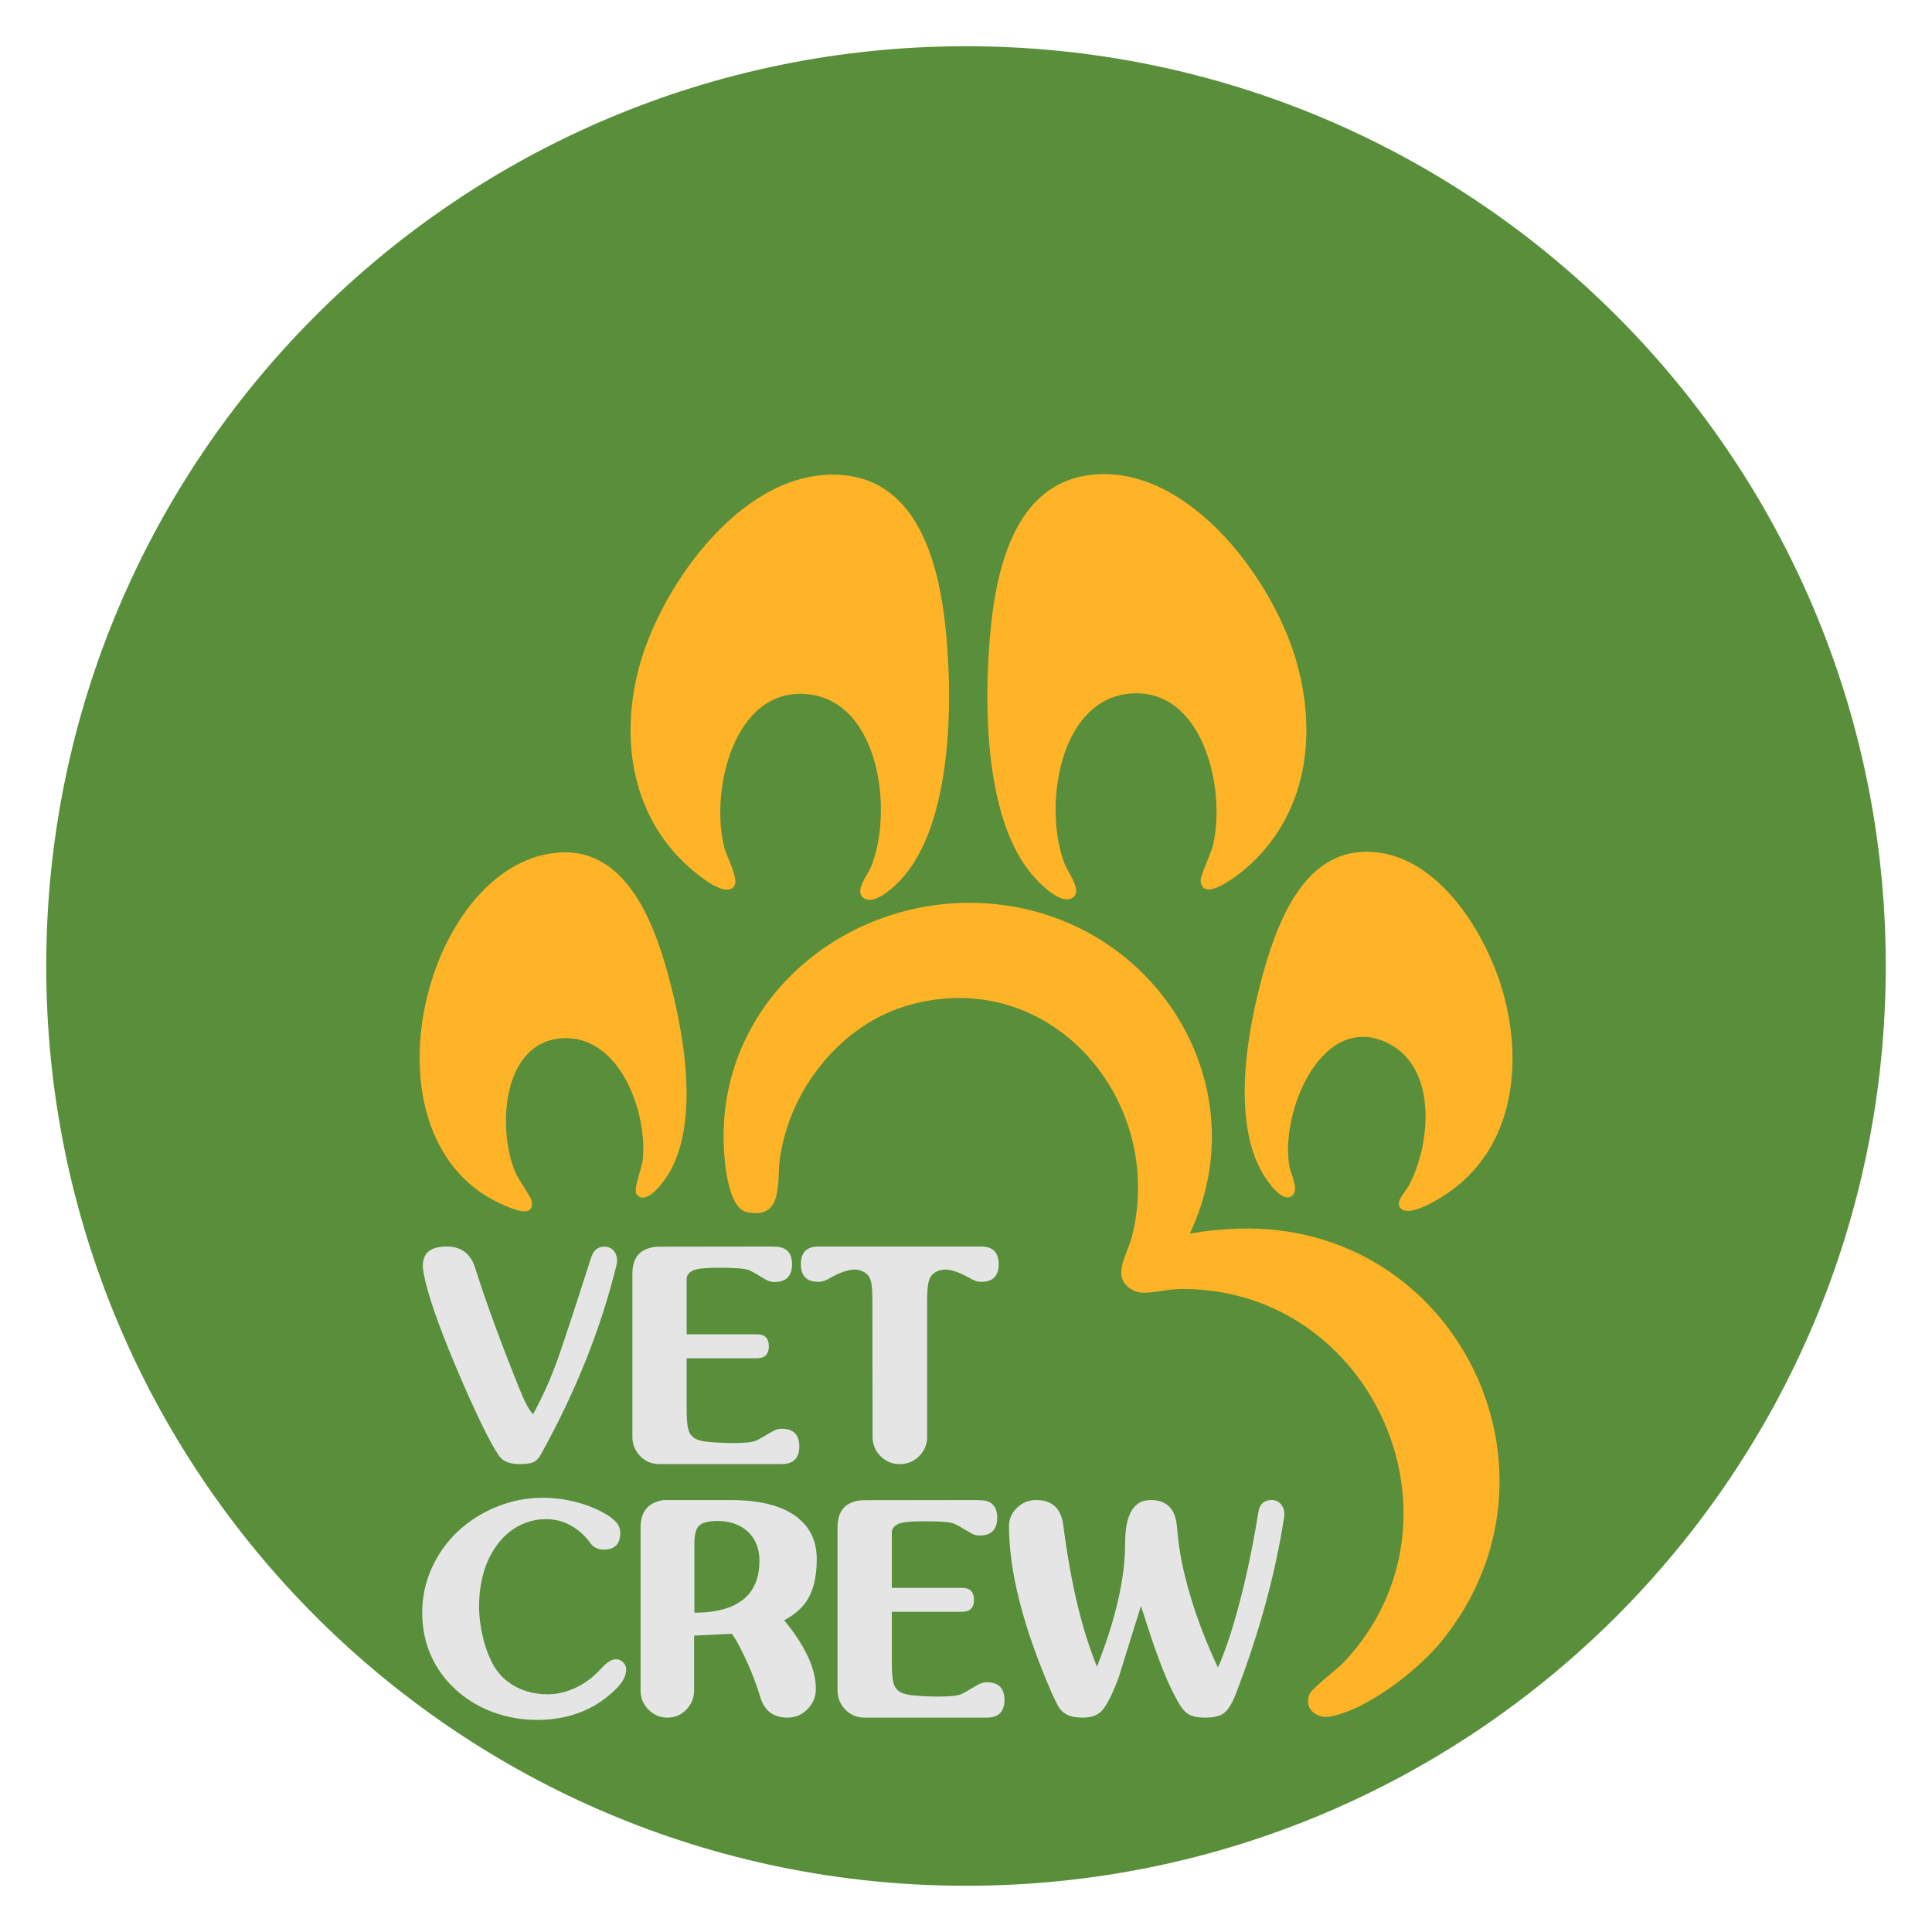
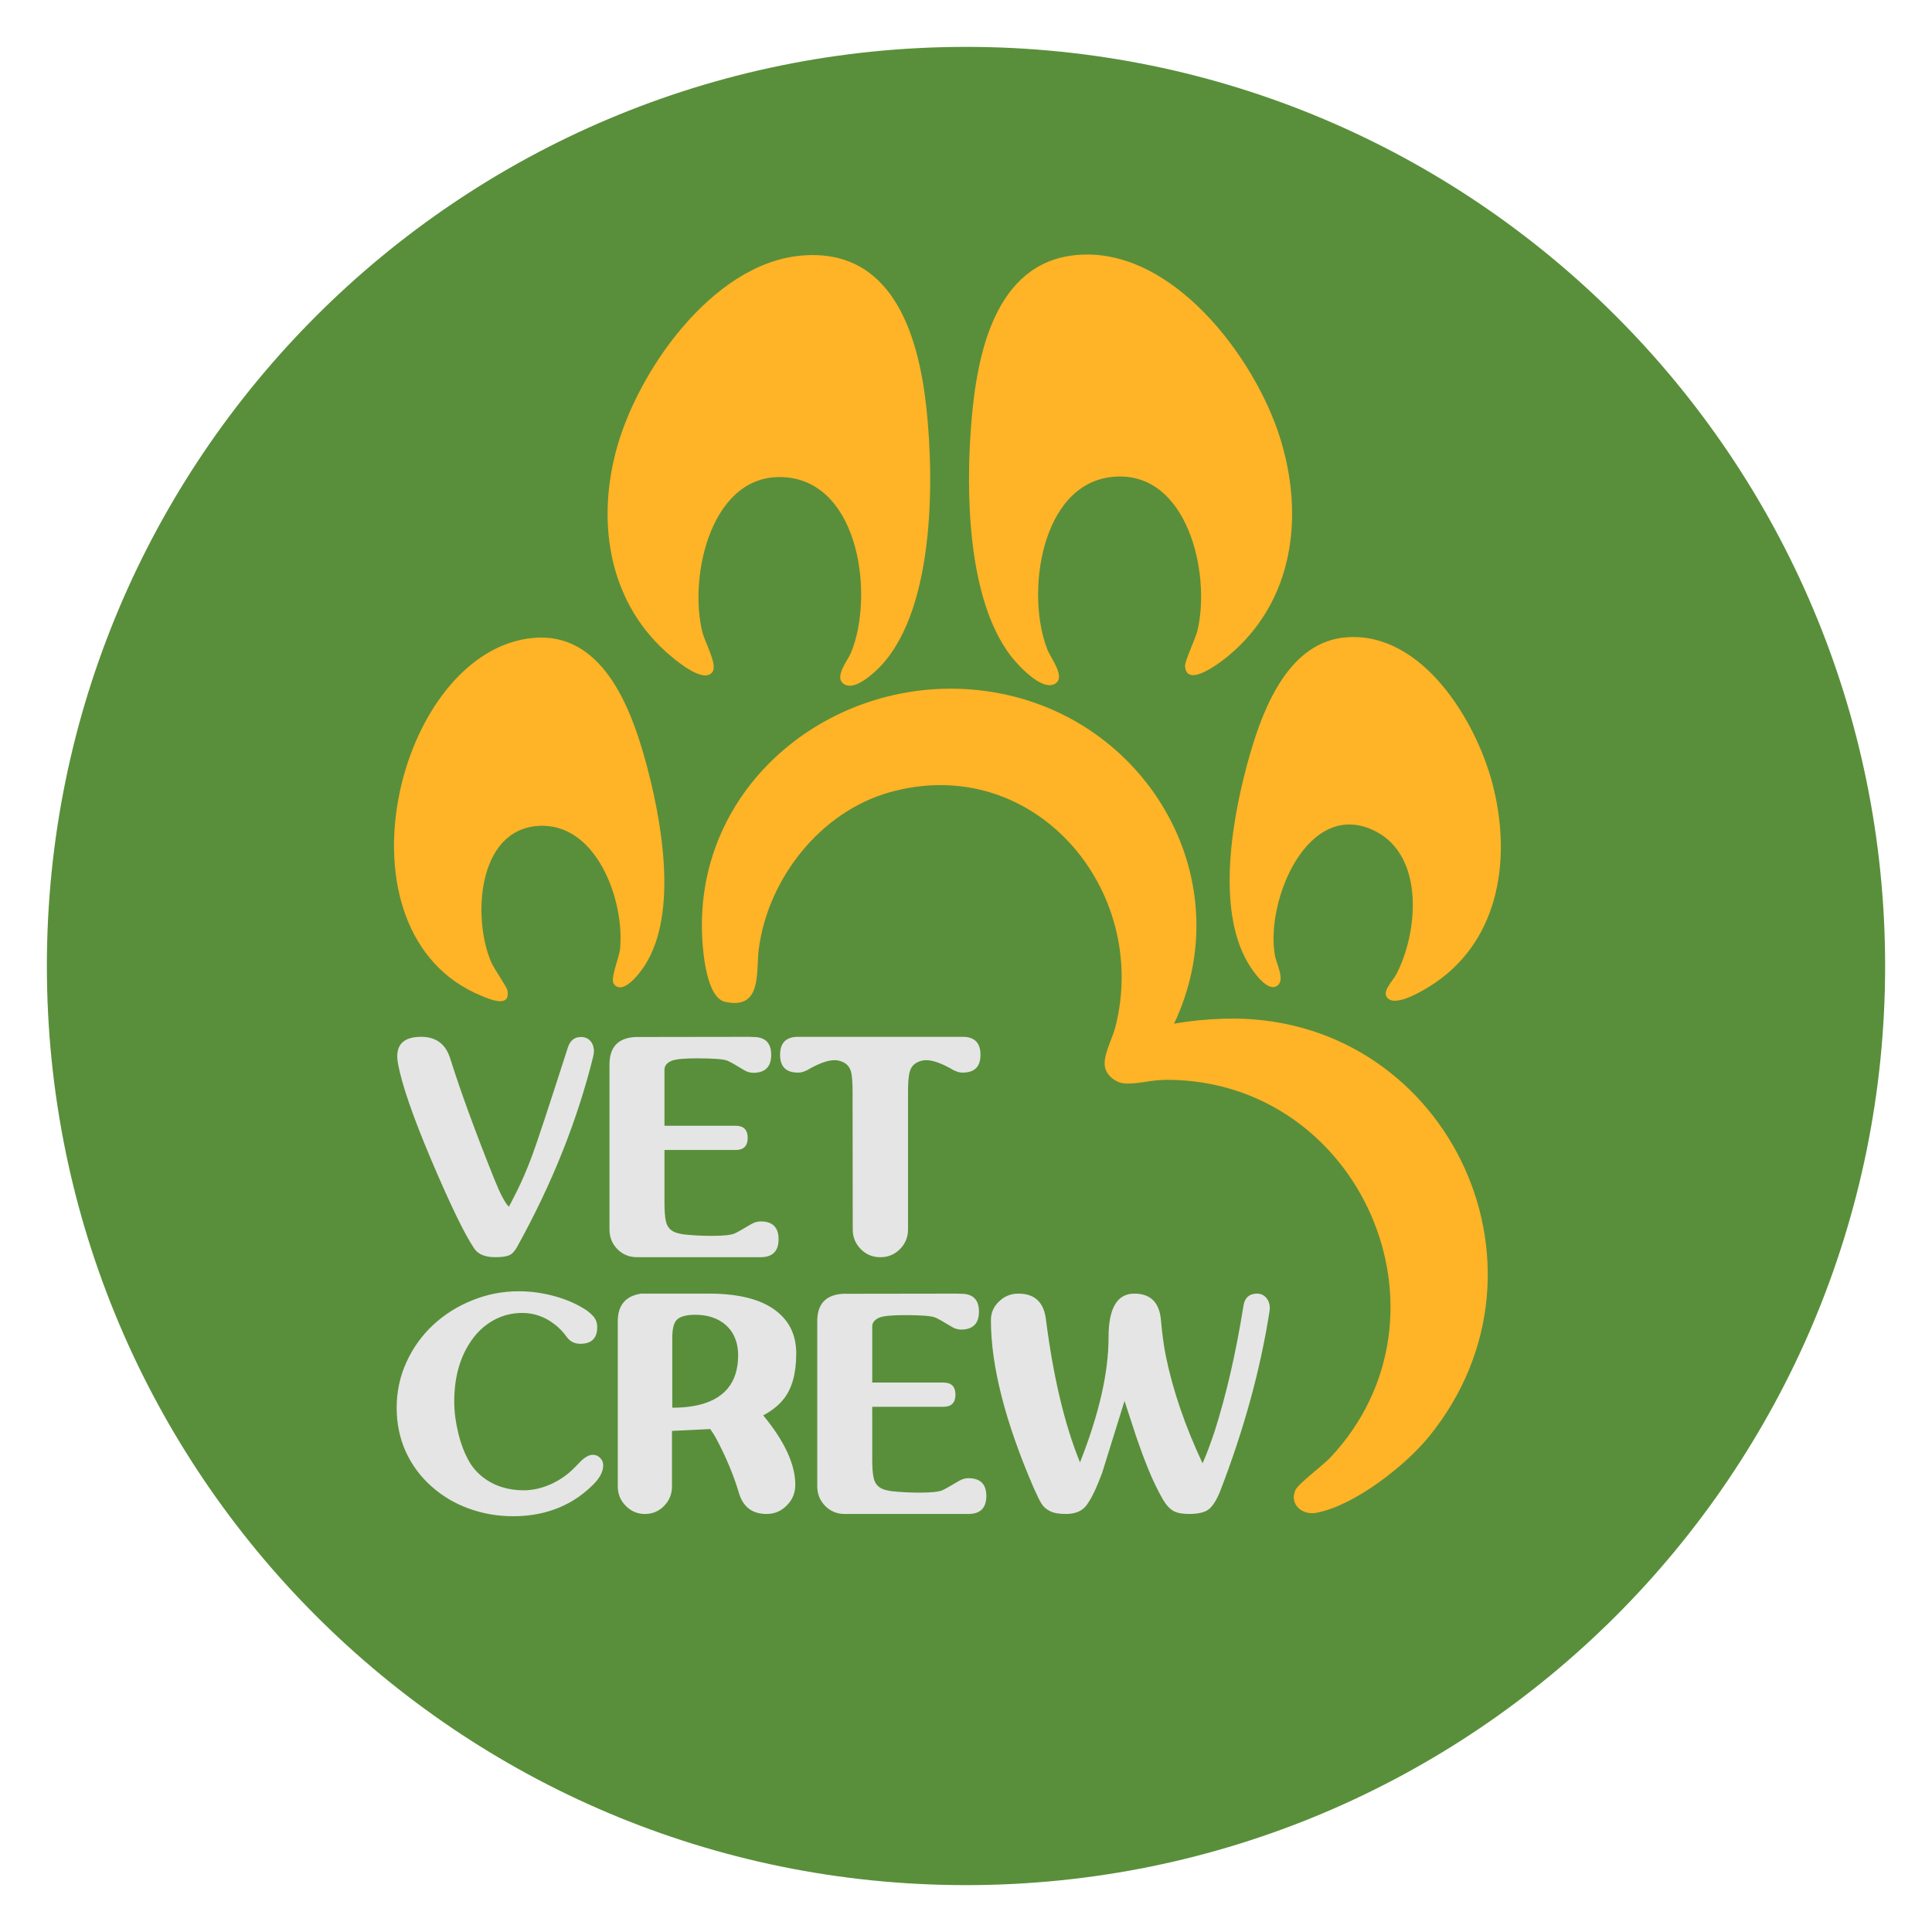
- <svg xmlns="http://www.w3.org/2000/svg" id="vet-crew-logo-circle" viewBox="0 0 4096 4096" width="4096" height="4096">
-   <circle id="bg-circle" cx="2048" cy="2048" r="1950" fill="#598F3A" />
-   <g id="logo-content" transform="translate(-30, 355)">
+ <svg xmlns="http://www.w3.org/2000/svg" id="vet-crew-logo-circle" viewBox="0 0 970.62 970.62" width="970.62" height="970.62">
+   <circle id="bg-circle" cx="485.31" cy="485.31" r="461.76" fill="#598F3A" />
+   <g id="logo-content" transform="translate(0, 55)">
    <g id="paw" fill="#FFB327">
-       <path id="paw-toe-left" d="M1212.1,1452.64c140.85-12.2,201.07,140,232.16,250.99,34.2,122.03,72.45,322.22.36,434.65-10.26,16.02-46.41,64.23-65,38.39-7.59-10.53,11.43-55.49,13.16-72.81,10.13-100.67-49.02-265.71-171.42-257.63-127.76,8.44-137.67,193.91-98.26,285.27,6.29,14.5,32.82,51.67,34.12,59.61,6.08,36.29-35.64,18.54-53.21,11.4-323.987-131.49-178.226-725.05,108.02-749.87h0.07Z" />
-       <path id="paw-toe-center-left" d="M1769.99,652.559c191.12-18.139,246.83,161.943,263.87,316.3s18.47,438.213-105.67,552.893c-14.29,13.22-46.19,40.03-65.89,28.04-22.95-13.95,6.71-48.57,14-66.13,48.29-116.41,19.13-353-135.4-367.02-156.11-14.17-205.62,205.95-175.45,324.75,5.05,19.95,31.25,66.63,21.36,81.88-16.96,26.08-71.88-19.3-87.83-32.67-126.66-106.23-155.61-271.57-115.12-427.08,43.31-166.565,201.15-393.257,386.13-410.817v-0.144Z" />
-       <path id="paw-toe-center-right" d="M2345.94,651.406c200.28-20.452,376.13,213.411,428.96,383.894,50.52,163.04,28.12,340.39-107.62,454.14-14.67,12.28-88.61,70.68-91.72,22.4-0.72-10.91,21.62-56.58,25.88-74.29,28.69-118.67-20.6-336.2-176.43-322.03-152.28,13.8-183.58,246.36-137.46,361.99,7.51,18.87,38.66,57.46,15.9,71.19-27.32,16.55-78.28-39.17-93.6-59.41-90.42-119.6-93.38-342.84-81.75-486.87s49.73-333.814,217.7-350.942Z" />
-       <path id="paw-toe-right" d="M2914.4,1451.28c157.92-10.83,269.82,173.84,304.71,306.71,39.66,151.15,16.98,322.67-119.27,416.09-18.78,12.94-75.85,48.12-96.59,35.48s6.15-36.92,14.16-52.09c46.17-87.5,59.75-247.68-43.27-300.06-140.36-71.39-230.59,144.07-210.65,259.24,3.39,19.5,24.56,56.71,1.51,65.96-19.94,8.02-48.11-33.31-57.14-48.41-69.64-116.54-31.86-316.53,4.55-441.31,28.75-98.62,82.65-233.37,202.06-241.61h-0.07Z" />
-       <path id="paw-pad" d="M2552.63,2260.28c35.18-6.21,66.59-9.17,102.2-10.4,461.3-15.52,723.55,514.71,431.4,874.62-49.76,61.29-156.66,144.68-235.38,159.55-31.13,5.92-57.56-18.48-44.28-47.72,5.93-13.07,58.58-52.34,73.6-68.44,278.64-298.04,61.75-790.14-343.14-790.14-34.55,0-64.57,10.32-90.21,7.29-17.47-2.09-35.31-16.24-38.92-33.79-4.92-23.9,15.45-59.2,21.73-84.04,73.6-289.8-173.05-576.72-473.79-490.95-144.09,41.08-253,179.99-272.57,326.85-6.36,48.01,8.08,128.94-70.78,111.4-37.85-8.45-45.87-99.64-47.67-132.49-18.64-337.45,302.55-575.71,624.02-512.97,313.96,61.23,503.76,394.79,363.72,691.16Z" />
+       <path id="paw-toe-left" d="M268.13,265.47c33.8-2.93,48.26,33.6,55.72,60.24,8.21,29.29,17.39,77.33.09,104.32-2.46,3.85-11.14,15.41-15.6,9.21-1.82-2.53,2.74-13.32,3.16-17.48,2.43-24.16-11.76-63.77-41.14-61.83-30.66,2.03-33.04,46.54-23.58,68.46,1.51,3.48,7.88,12.4,8.19,14.31,1.46,8.71-8.55,4.45-12.77,2.74-77.76-31.56-42.77-174.01,25.92-179.97h.02Z" />
+       <path id="paw-toe-center-left" d="M402.02,73.45c45.87-4.35,59.24,38.87,63.33,75.91,4.09,37.05,4.43,105.17-25.36,132.69-3.43,3.17-11.09,9.61-15.82,6.73-5.51-3.35,1.61-11.65,3.36-15.87,11.59-27.94,4.59-84.72-32.5-88.09-37.47-3.4-49.35,49.43-42.11,77.94,1.21,4.79,7.5,15.99,5.13,19.65-4.07,6.26-17.25-4.63-21.08-7.84-30.4-25.49-37.35-65.18-27.63-102.5,10.39-39.98,48.28-94.38,92.67-98.6v-.03Z" />
+       <path id="paw-toe-center-right" d="M540.25,73.17c48.07-4.91,90.27,51.22,102.95,92.13,12.12,39.13,6.75,81.69-25.83,108.99-3.52,2.95-21.27,16.96-22.01,5.38-.17-2.62,5.19-13.58,6.21-17.83,6.89-28.48-4.94-80.69-42.34-77.29-36.55,3.31-44.06,59.13-32.99,86.88,1.8,4.53,9.28,13.79,3.82,17.08-6.56,3.97-18.79-9.4-22.46-14.26-21.7-28.71-22.41-82.28-19.62-116.85,2.79-34.57,11.93-80.12,52.25-84.23l.03-.02Z" />
+       <path id="paw-toe-right" d="M676.68,265.15c37.9-2.6,64.76,41.72,73.13,73.61,9.52,36.28,4.07,77.44-28.62,99.86-4.51,3.1-18.2,11.55-23.18,8.51-4.98-3.03,1.47-8.86,3.4-12.5,11.08-21,14.34-59.44-10.38-72.01-33.69-17.13-55.34,34.58-50.56,62.22.81,4.68,5.9,13.61.36,15.83-4.79,1.92-11.55-7.99-13.71-11.62-16.71-27.97-7.65-75.97,1.09-105.91,6.9-23.67,19.83-56.01,48.49-57.99h-.02Z" />
+       <path id="paw-pad" d="M589.86,459.3c8.44-1.49,15.98-2.2,24.53-2.5,110.71-3.73,173.65,123.53,103.54,209.91-11.94,14.71-37.6,34.73-56.49,38.29-7.47,1.42-13.81-4.44-10.62-11.45,1.42-3.14,14.06-12.56,17.66-16.43,66.87-71.53,14.82-189.63-82.35-189.63-8.29,0-15.5,2.48-21.65,1.75-4.19-.5-8.48-3.9-9.34-8.11-1.18-5.74,3.71-14.21,5.22-20.17,17.66-69.55-41.53-138.41-113.71-117.83-34.58,9.86-60.72,43.2-65.42,78.44-1.53,11.52,1.94,30.95-16.99,26.74-9.08-2.03-11.01-23.91-11.44-31.8-4.47-80.99,72.61-138.17,149.76-123.11,75.35,14.69,120.9,94.75,87.29,165.88l.02.02Z" />
    </g>
-     <path id="text-vet-crew" fill="#E5E5E5" d="M1283.6,2310.22q-60.12,187.08-75.22,227.43a776.618,776.618,0,0,1-31.34,72.96q-16.245,32.64-17.2,32.63-12.54-13.5-29.58-56.25-59.46-147.87-92.89-253.95-14.16-45.33-60.759-45.32-50.147,0-50.147,40.82a86.787,86.787,0,0,0,1.608,15.75q12.212,65.265,68.79,199.3,61.392,144.66,91.288,188.05,12.225,17.355,43.4,17.36,19.6,0,28.93-3.86t17.04-18q109.605-197.685,159.44-399.56a45.426,45.426,0,0,0,1.28-10.29,34.365,34.365,0,0,0-4.5-17.04q-7.71-12.21-22.5-12.21-20.565,0-27.64,22.18h0Zm386.06,368.38-3.54,1.93q-25.065,15.12-33.75,18.97-11.895,4.815-45.32,4.82h-8.36q-27.96-.315-51.43-2.89a90.6,90.6,0,0,1-10.61-1.93q-10.29-2.25-16.07-6.75-9-6.435-11.9-19.61t-2.89-39.54V2524.63h148.83q25.395,0,25.4-25.4,0-25.38-25.4-25.39H1485.79V2356.51q0-12.54,15.75-18.97,13.185-4.815,52.4-4.82,51.42,0,63.32,4.82,8.685,3.54,33.44,18.65l3.85,2.25a36.152,36.152,0,0,0,17.36,4.5q37.29,0,37.29-37.61,0-37.29-37.29-37.29l-8.68-.32-238.19.32q-54.33,2.895-54.33,57.54v345.56q0,24.105,16.72,41.14,16.71,16.725,40.82,16.72h258.77q37.605,0,37.61-37.61,0-37.29-37.61-37.29a37.426,37.426,0,0,0-17.36,4.5h0Zm440.39-390.88h-344.6q-37.6,0-37.61,37.61,0,37.29,37.61,37.28a36.04,36.04,0,0,0,17.36-4.5v0.33q36.96-21.855,58.83-21.86a41.146,41.146,0,0,1,7.39.64q10.29,2.25,16.07,6.75,9,6.435,11.9,19.61,2.565,13.185,2.57,39.54l0.32,288.02a56.183,56.183,0,0,0,16.72,40.82q16.71,17.04,40.82,17.04h0.64q23.79,0,40.83-17.04a56.213,56.213,0,0,0,16.71-40.82V2403.12q0-26.355,2.9-39.54,2.88-13.185,11.89-19.61,5.79-4.5,16.07-6.75a41.178,41.178,0,0,1,7.4-.64q21.855,0,58.82,21.86v-0.33a36.04,36.04,0,0,0,17.36,4.5q37.29,0,37.29-37.28,0-37.62-37.29-37.61h0Zm-774.06,875.02a24.459,24.459,0,0,0-13.5,4.18,56.344,56.344,0,0,0-12.86,10.29q-1.275,1.29-11.57,11.89a162.65,162.65,0,0,1-49.82,35.04Q1219.62,3237,1191.02,3237a151.009,151.009,0,0,1-44.68-6.43,125.682,125.682,0,0,1-39.22-19.93,114.7,114.7,0,0,1-29.89-33.43q-14.79-25.725-23.15-60.12-8.355-34.71-8.36-65.57,0-76.185,35.36-127.3,18.96-27.63,46.61-43.07a123.085,123.085,0,0,1,60.44-15.43q36.96,0,67.18,23.47a119.182,119.182,0,0,1,25.07,25.71q10.605,15.435,29.25,15.43,35.37,0,35.36-35.04a33.611,33.611,0,0,0-10.6-25.07c-0.44-.43-2.04-1.93-4.83-4.5-2.78-2.36-4.61-3.86-5.46-4.5q-28.935-19.6-67.18-30.22a281.83,281.83,0,0,0-76.19-10.61,255.733,255.733,0,0,0-96.43,18.65,263.768,263.768,0,0,0-82.29,51.43,243.554,243.554,0,0,0-56.259,78.11,225.566,225.566,0,0,0-20.572,95.48q0,49.83,18.965,91.93a216.692,216.692,0,0,0,53.683,72.65,237.371,237.371,0,0,0,78.433,46.61,267.8,267.8,0,0,0,92.58,16.07q70.4,0,124.4-32.14a225.335,225.335,0,0,0,43.72-34.4q20.565-20.565,20.57-40.18a21.037,21.037,0,0,0-6.43-15.43,20.029,20.029,0,0,0-15.11-6.43h0Zm166.19-245.27q0-27.63,9.33-37.29,10.275-10.6,39.21-10.6,26.04,0,46.29,9.96a75.078,75.078,0,0,1,31.83,29.25q11.25,19.62,11.25,45.65,0,43.08-22.18,69.76-33.75,39.855-115.73,39.86V2917.47Zm223.41-51.11q-46.29-41.145-146.9-41.14H1436.93q-48.87,7.4-48.86,57.86v345.56q0,24.105,16.71,40.82,16.71,17.04,40.19,17.04,23.775,0,40.18-17.04,16.395-16.71,16.39-40.82V3112.59l80.04-3.85a169,169,0,0,1,12.54,19.93q31.17,58.5,47.9,115.08,13.17,42.75,57.54,42.75,25.065,0,42.43-18,17.67-17.67,17.68-43.08,0-63.96-67.19-145.29,26.355-13.815,42.44-33.75,26.67-33.105,26.68-95.8,0-52.71-36.01-84.22h0Zm379,349.74-3.54,1.93q-25.08,15.12-33.75,18.97-11.9,4.815-45.33,4.82h-8.36q-27.96-.315-51.43-2.89a90.966,90.966,0,0,1-10.61-1.93q-10.29-2.25-16.07-6.75-9-6.435-11.89-19.61t-2.9-39.54V3062.13h148.84q25.38,0,25.39-25.4,0-25.38-25.39-25.39H1920.71V2894.01q0-12.54,15.76-18.97,13.17-4.815,52.39-4.82,51.435,0,63.33,4.82,8.67,3.54,33.43,18.65l3.86,2.25a36.123,36.123,0,0,0,17.36,4.5q37.275,0,37.28-37.61,0-37.29-37.28-37.29l-8.68-.32-238.2.32q-54.33,2.895-54.32,57.54v345.56q0,24.105,16.71,41.14,16.71,16.725,40.82,16.72h258.77q37.62,0,37.61-37.61,0-37.29-37.61-37.29a37.387,37.387,0,0,0-17.35,4.5h0Zm593.4-366.13q-23.8,148.185-60.44,263.27-14.46,43.08-25.39,67.18-54.66-116.355-76.83-224.37-6.435-31.83-10.29-76.19-5.145-54.645-55.61-54.64-54,0-54,91.29,0,110.895-59.79,261.98-48.225-118.29-71.36-299.91-6.75-53.355-57.54-53.36-23.79,0-40.51,16.39-17.04,16.08-17.03,39.22,0,143.37,89.36,350.7,10.605,23.79,16.72,33.75a42.245,42.245,0,0,0,18,15.43q11.565,5.79,32.79,5.79,30.855,0,44.36-19.93,14.13-19.29,31.5-65.9l46.93-150.76q9.645,29.9,23.47,71.69,13.5,39.855,26.68,72a533.109,533.109,0,0,0,29.89,62.04q10.92,18.33,22.18,24.43,11.25,6.435,32.79,6.43,28.605,0,41.15-9.64,13.17-10.29,24.75-39.86,74.25-192.87,102.54-374.49a50.868,50.868,0,0,0,.64-7.72,31.94,31.94,0,0,0-6.1-19.29,24.476,24.476,0,0,0-20.58-10.28h-2.89q-21.87,1.92-25.39,24.75h0Z" />
+     <path id="text-vet-crew" fill="#E5E5E5" d="M637.78,603.84c-4.53,29.06-12.73,59.02-24.61,89.88-1.85,4.73-3.83,7.92-5.94,9.57-2,1.54-5.3,2.31-9.88,2.31-3.45,0-6.07-.51-7.87-1.54-1.8-.98-3.57-2.93-5.32-5.86-2.68-4.73-5.07-9.7-7.18-14.89-2.11-5.14-4.24-10.9-6.4-17.28-2.21-6.68-4.09-12.42-5.63-17.2l-11.26,36.18c-2.78,7.46-5.3,12.73-7.56,15.82-2.16,3.19-5.71,4.78-10.65,4.78-3.39,0-6.02-.46-7.87-1.39-1.85-.87-3.29-2.11-4.32-3.7-.98-1.59-2.31-4.29-4.01-8.1-14.3-33.17-21.45-61.23-21.45-84.17,0-3.7,1.36-6.84,4.09-9.41,2.67-2.62,5.91-3.94,9.72-3.94,8.13,0,12.73,4.27,13.81,12.81,3.7,29.06,9.41,53.05,17.13,71.98,9.57-24.17,14.35-45.13,14.35-62.88,0-14.61,4.32-21.91,12.96-21.91,8.07,0,12.52,4.37,13.35,13.12.62,7.1,1.44,13.19,2.47,18.28,3.55,17.28,9.7,35.23,18.44,53.85,1.75-3.86,3.78-9.23,6.09-16.12,5.86-18.41,10.7-39.47,14.5-63.18.57-3.65,2.6-5.63,6.09-5.94h.69c2.06,0,3.7.82,4.94,2.47.98,1.34,1.47,2.88,1.47,4.63,0,.57-.05,1.18-.15,1.85ZM438.89,687.39c.46,2.11,1.42,3.68,2.85,4.71.93.72,2.21,1.26,3.86,1.62,1.13.26,1.98.41,2.55.46,3.75.41,7.87.64,12.34.7h2.01c5.35,0,8.97-.39,10.88-1.16,1.39-.62,4.09-2.13,8.1-4.55l.85-.46c1.39-.72,2.78-1.08,4.17-1.08,6.02,0,9.03,2.98,9.03,8.95s-3.01,9.03-9.03,9.03h-62.11c-3.86,0-7.12-1.34-9.8-4.01-2.67-2.73-4.01-6.02-4.01-9.88v-82.93c0-8.74,4.35-13.35,13.04-13.81l57.17-.08,2.08.08c5.97,0,8.95,2.98,8.95,8.95s-2.98,9.03-8.95,9.03c-1.44,0-2.83-.36-4.17-1.08l-.93-.54c-3.96-2.42-6.63-3.91-8.02-4.47-1.9-.77-6.97-1.16-15.2-1.16-6.27,0-10.47.39-12.57,1.16-2.52,1.03-3.78,2.55-3.78,4.55v28.16h35.72c4.06,0,6.09,2.03,6.09,6.09s-2.03,6.09-6.09,6.09h-35.72v26.15c0,4.22.23,7.38.69,9.49ZM368.15,614.95c-1.85-3.09-4.4-5.42-7.64-7.02-3.24-1.59-6.94-2.39-11.11-2.39-4.63,0-7.77.85-9.41,2.55-1.49,1.54-2.24,4.53-2.24,8.95v35.18c13.12,0,22.37-3.19,27.77-9.57,3.55-4.27,5.32-9.85,5.32-16.74,0-4.17-.9-7.82-2.7-10.96ZM393.61,647.97c-2.57,3.19-5.97,5.89-10.18,8.1,10.75,13.01,16.12,24.64,16.12,34.87,0,4.06-1.41,7.51-4.24,10.34-2.78,2.88-6.17,4.32-10.18,4.32-7.1,0-11.7-3.42-13.81-10.26-2.68-9.05-6.51-18.26-11.5-27.62-.72-1.39-1.72-2.98-3.01-4.78l-19.21.93v27.85c0,3.86-1.31,7.12-3.94,9.8-2.62,2.73-5.84,4.09-9.64,4.09s-6.97-1.36-9.64-4.09c-2.67-2.67-4.01-5.94-4.01-9.8v-82.93c0-8.07,3.91-12.7,11.73-13.89h34.02c16.1,0,27.85,3.29,35.26,9.88,5.76,5.04,8.64,11.78,8.64,20.21,0,10.03-2.13,17.69-6.4,22.99ZM235.76,679.37c1.9,3.19,4.29,5.86,7.18,8.02,2.88,2.16,6.02,3.76,9.41,4.78,3.34,1.03,6.92,1.54,10.72,1.54,4.58,0,9.15-1.03,13.73-3.09,4.53-2.06,8.51-4.86,11.96-8.41,1.64-1.7,2.57-2.65,2.78-2.85.98-1.03,2.01-1.85,3.09-2.47,1.03-.67,2.11-1,3.24-1,1.44,0,2.65.51,3.63,1.54,1.03,1.03,1.54,2.26,1.54,3.7,0,3.14-1.65,6.35-4.94,9.64-3.29,3.29-6.79,6.04-10.49,8.25-8.64,5.14-18.59,7.72-29.86,7.72-7.77,0-15.17-1.29-22.22-3.86-7.1-2.57-13.37-6.3-18.82-11.19-5.51-4.89-9.8-10.7-12.88-17.44-3.03-6.74-4.55-14.09-4.55-22.06s1.64-15.76,4.94-22.91c3.29-7.2,7.79-13.45,13.5-18.75,5.76-5.3,12.34-9.41,19.75-12.34,7.41-2.98,15.12-4.47,23.15-4.47,6.12,0,12.21.85,18.28,2.55,6.12,1.7,11.49,4.12,16.12,7.25.21.15.64.51,1.31,1.08.67.62,1.05.98,1.16,1.08,1.7,1.65,2.55,3.65,2.55,6.02,0,5.61-2.83,8.41-8.49,8.41-2.98,0-5.32-1.23-7.02-3.7-1.75-2.42-3.75-4.47-6.02-6.17-4.84-3.75-10.21-5.63-16.12-5.63-5.2,0-10.03,1.23-14.5,3.7-4.42,2.47-8.15,5.91-11.19,10.34-5.66,8.18-8.49,18.36-8.49,30.55,0,4.94.67,10.18,2.01,15.74,1.34,5.5,3.19,10.31,5.55,14.43ZM483.64,483.87c-1.44,0-2.83-.36-4.17-1.08v.08c-5.91-3.5-10.62-5.25-14.12-5.25-.62,0-1.21.05-1.77.15-1.65.36-2.93.9-3.86,1.62-1.44,1.03-2.39,2.6-2.85,4.71-.46,2.11-.69,5.27-.69,9.49v69.12c0,3.81-1.34,7.07-4.01,9.8-2.73,2.73-5.99,4.09-9.8,4.09h-.15c-3.86,0-7.12-1.36-9.8-4.09-2.67-2.73-4.01-5.99-4.01-9.8l-.08-69.12c0-4.22-.21-7.38-.62-9.49-.46-2.11-1.42-3.68-2.85-4.71-.93-.72-2.21-1.26-3.86-1.62-.57-.1-1.16-.15-1.78-.15-3.5,0-8.2,1.75-14.12,5.25v-.08c-1.34.72-2.73,1.08-4.17,1.08-6.02,0-9.03-2.98-9.03-8.95s3.01-9.03,9.03-9.03h82.7c5.97,0,8.95,3.01,8.95,9.03s-2.98,8.95-8.95,8.95ZM334.51,558.39c.46,2.11,1.41,3.68,2.85,4.71.93.72,2.21,1.26,3.86,1.62,1.13.26,1.98.41,2.55.46,3.75.41,7.87.64,12.34.7h2.01c5.35,0,8.97-.39,10.88-1.16,1.39-.62,4.09-2.13,8.1-4.55l.85-.46c1.39-.72,2.78-1.08,4.17-1.08,6.02,0,9.03,2.98,9.03,8.95s-3.01,9.03-9.03,9.03h-62.11c-3.86,0-7.12-1.34-9.8-4.01-2.67-2.73-4.01-6.02-4.01-9.88v-82.93c0-8.74,4.34-13.35,13.04-13.81l57.17-.08,2.08.08c5.97,0,8.95,2.98,8.95,8.95s-2.98,9.03-8.95,9.03c-1.44,0-2.83-.36-4.17-1.08l-.93-.54c-3.96-2.42-6.63-3.91-8.02-4.48-1.9-.77-6.97-1.16-15.2-1.16-6.28,0-10.47.39-12.57,1.16-2.52,1.03-3.78,2.55-3.78,4.55v28.16h35.72c4.06,0,6.09,2.03,6.09,6.09s-2.03,6.09-6.09,6.09h-35.72v26.15c0,4.22.23,7.38.69,9.49ZM298.1,475.45c-7.97,32.3-20.73,64.26-38.27,95.9-1.23,2.26-2.6,3.7-4.09,4.32-1.49.62-3.81.93-6.94.93-4.99,0-8.46-1.39-10.42-4.17-4.78-6.94-12.09-21.99-21.91-45.13-9.05-21.45-14.56-37.39-16.51-47.83-.26-1.39-.39-2.65-.39-3.78,0-6.53,4.01-9.8,12.03-9.8,7.46,0,12.32,3.63,14.58,10.88,5.35,16.97,12.78,37.29,22.3,60.95,2.73,6.84,5.09,11.34,7.1,13.5.15,0,1.53-2.61,4.13-7.83,2.6-5.22,5.1-11.06,7.52-17.51,2.42-6.45,8.43-24.65,18.05-54.58,1.13-3.55,3.34-5.32,6.63-5.32,2.36,0,4.17.98,5.4,2.93.72,1.29,1.08,2.65,1.08,4.09,0,.77-.1,1.59-.31,2.47Z" />
  </g>
</svg>
